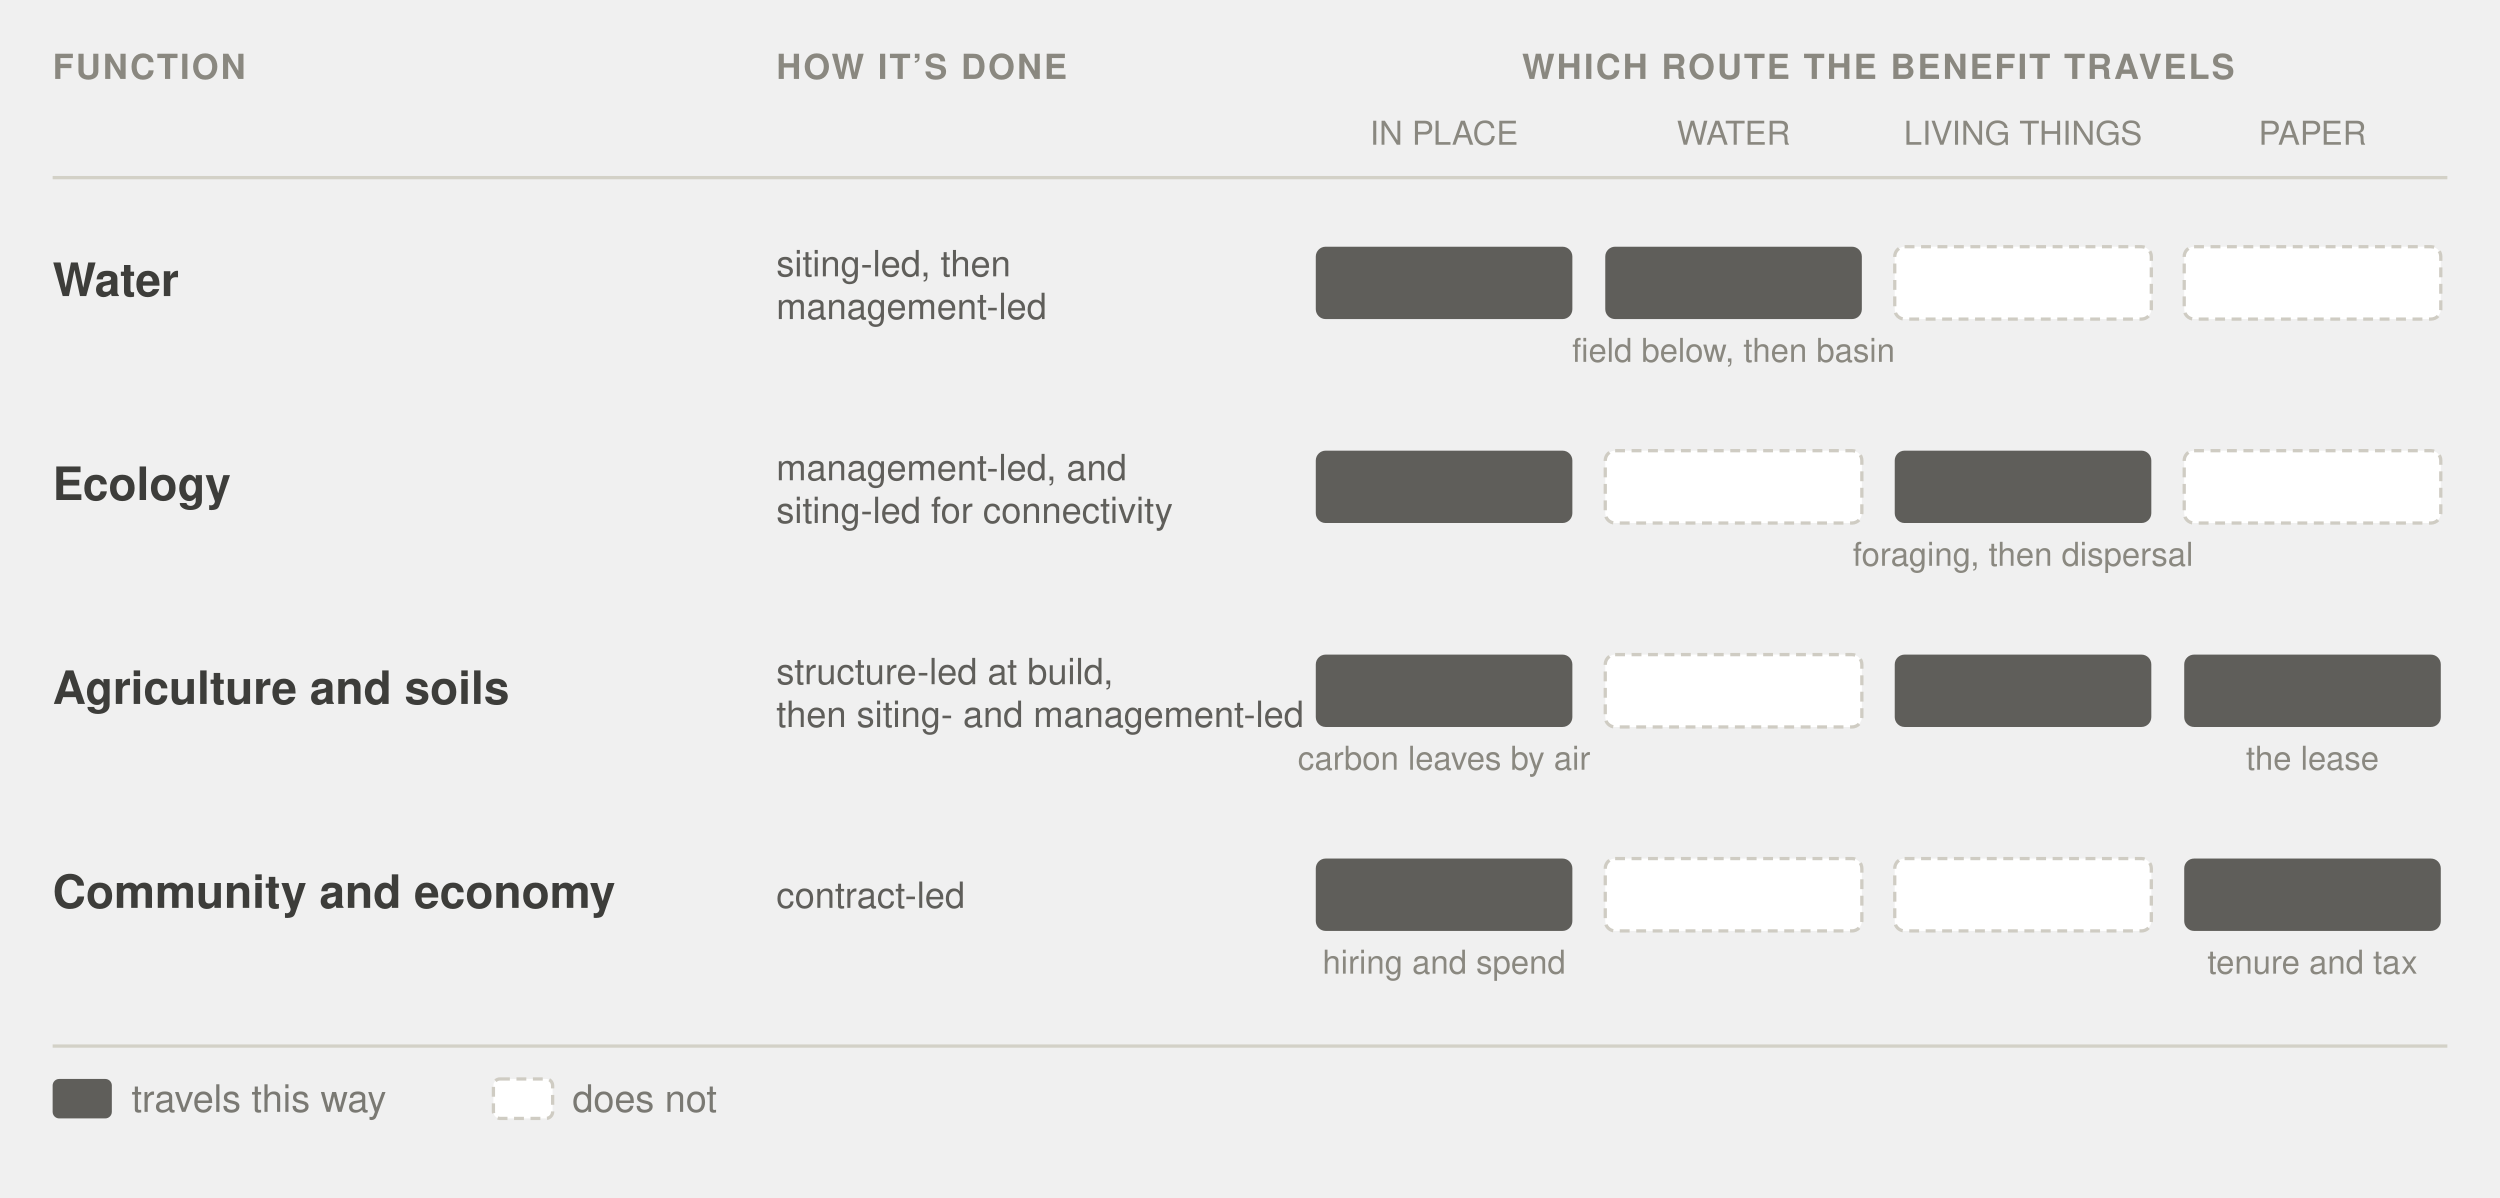
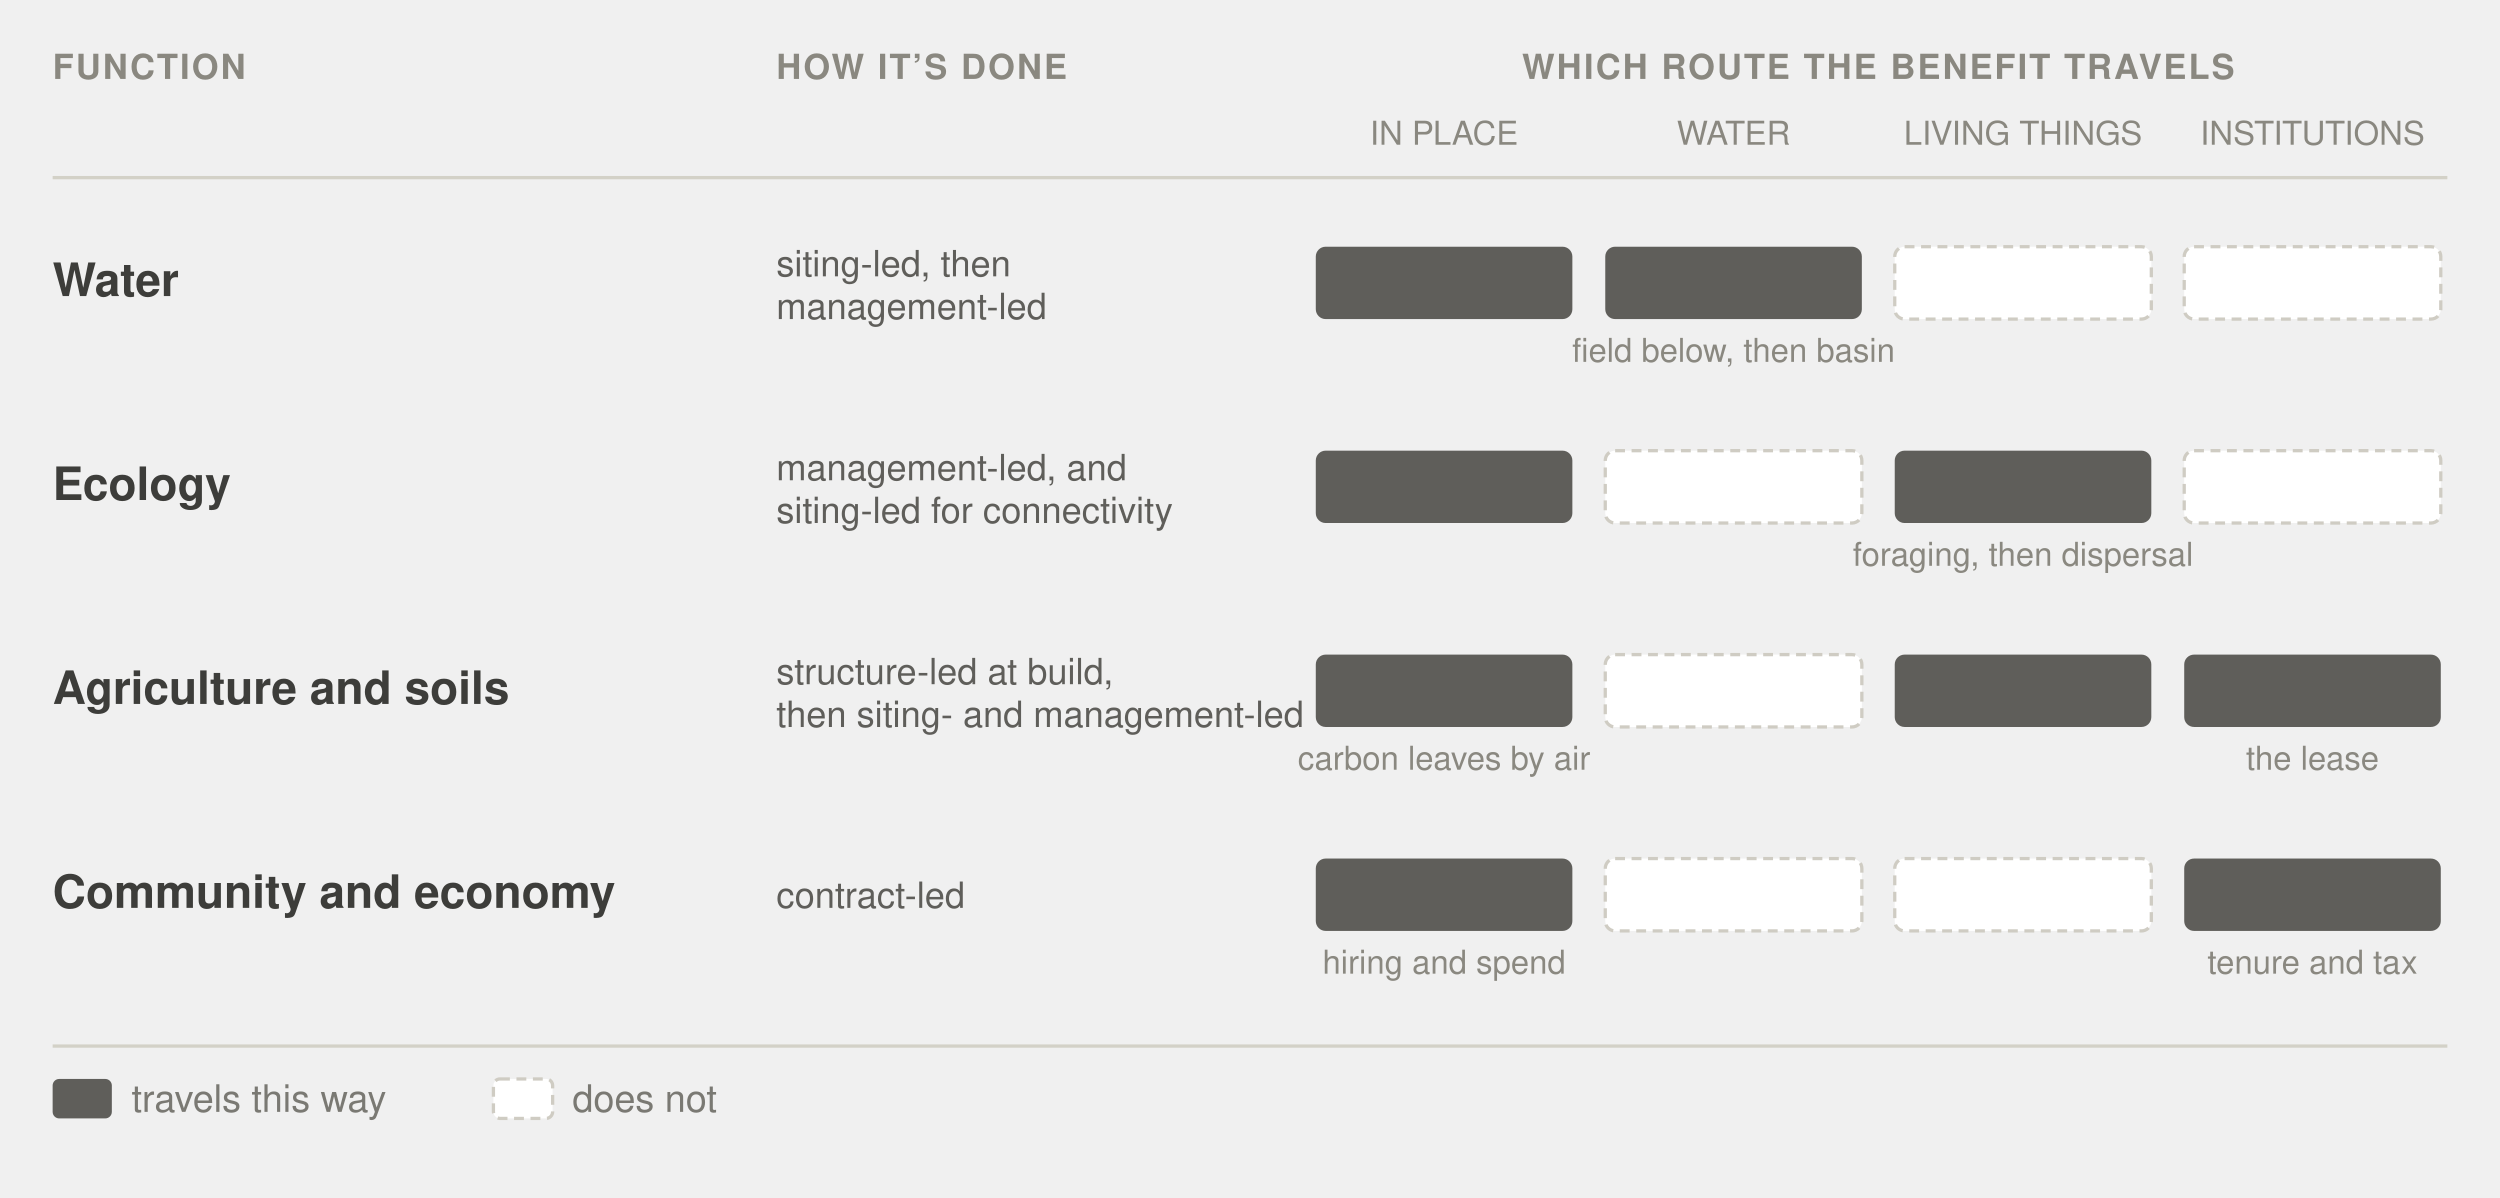
<svg xmlns="http://www.w3.org/2000/svg" width="760" height="364" viewBox="0 0 760 364" role="img">
  <style>
text{font-family:ui-sans-serif,system-ui,-apple-system,"Segoe UI",Helvetica,Arial,sans-serif}
.nm{font-size:14px;font-weight:600;fill:#3d3d3a}
.hd{font-size:10.5px;font-weight:700;letter-spacing:.06em;fill:#8a8880}
.sub{font-size:10px;fill:#8a8880}
.fn{font-size:11.5px;fill:#7a7973}
.md{font-size:11px;fill:#5f5e5a}
.on{stroke:#cfccc3;stroke-width:1;fill:#ffffff}
</style>
  <text class="hd" x="16" y="24">FUNCTION</text>
  <text class="hd" x="236" y="24">HOW IT’S DONE</text>
  <text class="hd" x="571" y="24" text-anchor="middle">WHICH ROUTE THE BENEFIT TRAVELS</text>
  <text class="sub" x="439" y="44" text-anchor="middle">IN PLACE</text>
  <text class="sub" x="527" y="44" text-anchor="middle">WATER</text>
  <text class="sub" x="615" y="44" text-anchor="middle">LIVING THINGS</text>
-   <text class="sub" x="703" y="44" text-anchor="middle">PAPER</text>
+   <text class="sub" x="703" y="44" text-anchor="middle">INSTITUTIONS</text>
  <line x1="16" y1="54" x2="744" y2="54" stroke="#d3d1c7" stroke-width="1" />
  <text class="nm" x="16" y="90">Water</text>
  <text class="md" x="236" y="84">siting-led, then</text>
  <text class="md" x="236" y="97">management-led</text>
  <rect fill="#5f5e5a" x="400" y="75" width="78" height="22" rx="3" />
  <rect fill="#5f5e5a" x="488" y="75" width="78" height="22" rx="3" />
  <text class="sub" x="527" y="110" text-anchor="middle">field below, then basin</text>
  <rect class="on" stroke-dasharray="3 2" x="576" y="75" width="78" height="22" rx="3" />
  <rect class="on" stroke-dasharray="3 2" x="664" y="75" width="78" height="22" rx="3" />
  <text class="nm" x="16" y="152">Ecology</text>
  <text class="md" x="236" y="146">management-led, and</text>
  <text class="md" x="236" y="159">siting-led for connectivity</text>
  <rect fill="#5f5e5a" x="400" y="137" width="78" height="22" rx="3" />
  <rect class="on" stroke-dasharray="3 2" x="488" y="137" width="78" height="22" rx="3" />
  <rect fill="#5f5e5a" x="576" y="137" width="78" height="22" rx="3" />
  <text class="sub" x="615" y="172" text-anchor="middle">foraging, then dispersal</text>
  <rect class="on" stroke-dasharray="3 2" x="664" y="137" width="78" height="22" rx="3" />
  <text class="nm" x="16" y="214">Agriculture and soils</text>
  <text class="md" x="236" y="208">structure-led at build,</text>
  <text class="md" x="236" y="221">then siting- and management-led</text>
  <rect fill="#5f5e5a" x="400" y="199" width="78" height="22" rx="3" />
  <text class="sub" x="439" y="234" text-anchor="middle">carbon leaves by air</text>
  <rect class="on" stroke-dasharray="3 2" x="488" y="199" width="78" height="22" rx="3" />
  <rect fill="#5f5e5a" x="576" y="199" width="78" height="22" rx="3" />
  <rect fill="#5f5e5a" x="664" y="199" width="78" height="22" rx="3" />
  <text class="sub" x="703" y="234" text-anchor="middle">the lease</text>
  <text class="nm" x="16" y="276">Community and economy</text>
  <text class="md" x="236" y="276">contract-led</text>
  <rect fill="#5f5e5a" x="400" y="261" width="78" height="22" rx="3" />
  <text class="sub" x="439" y="296" text-anchor="middle">hiring and spend</text>
  <rect class="on" stroke-dasharray="3 2" x="488" y="261" width="78" height="22" rx="3" />
  <rect class="on" stroke-dasharray="3 2" x="576" y="261" width="78" height="22" rx="3" />
  <rect fill="#5f5e5a" x="664" y="261" width="78" height="22" rx="3" />
  <text class="sub" x="703" y="296" text-anchor="middle">tenure and tax</text>
  <line x1="16" y1="318" x2="744" y2="318" stroke="#d3d1c7" stroke-width="1" />
  <rect x="16" y="328" width="18" height="12" rx="2" fill="#5f5e5a" />
  <text class="fn" x="40" y="338">travels this way</text>
  <rect class="on" x="150" y="328" width="18" height="12" rx="2" stroke-dasharray="3 2" />
  <text class="fn" x="174" y="338">does not</text>
</svg>
